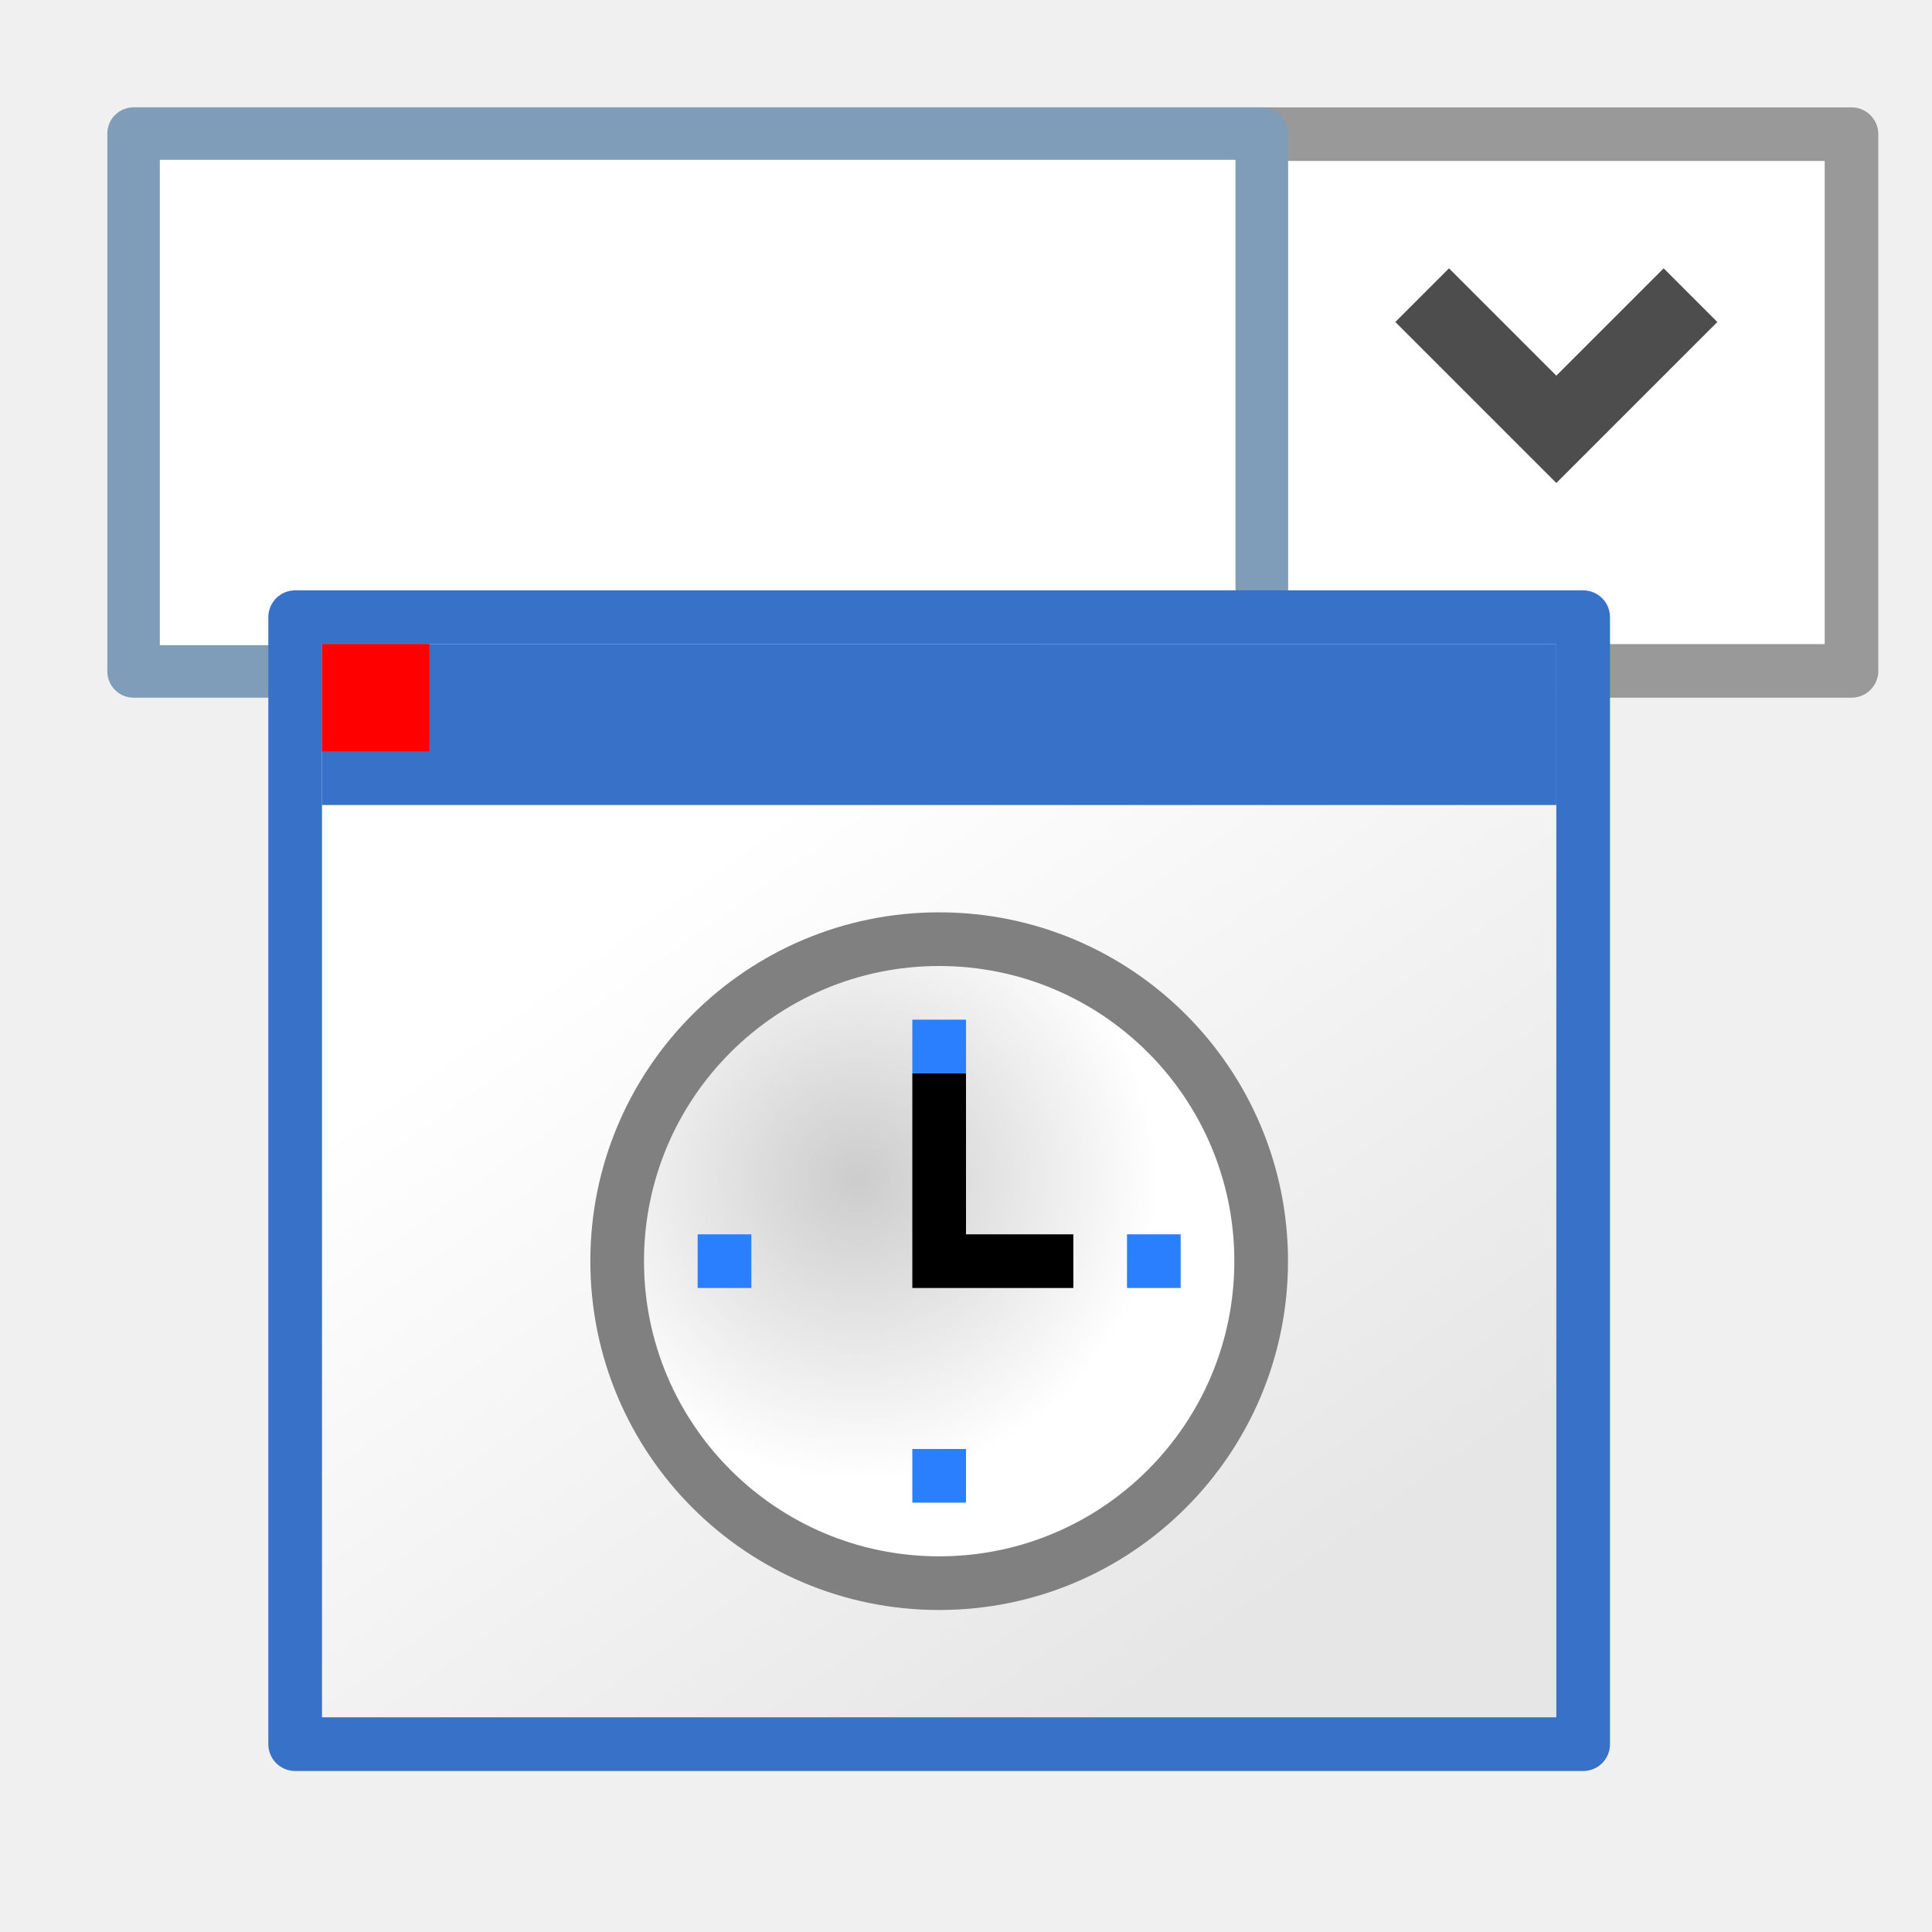
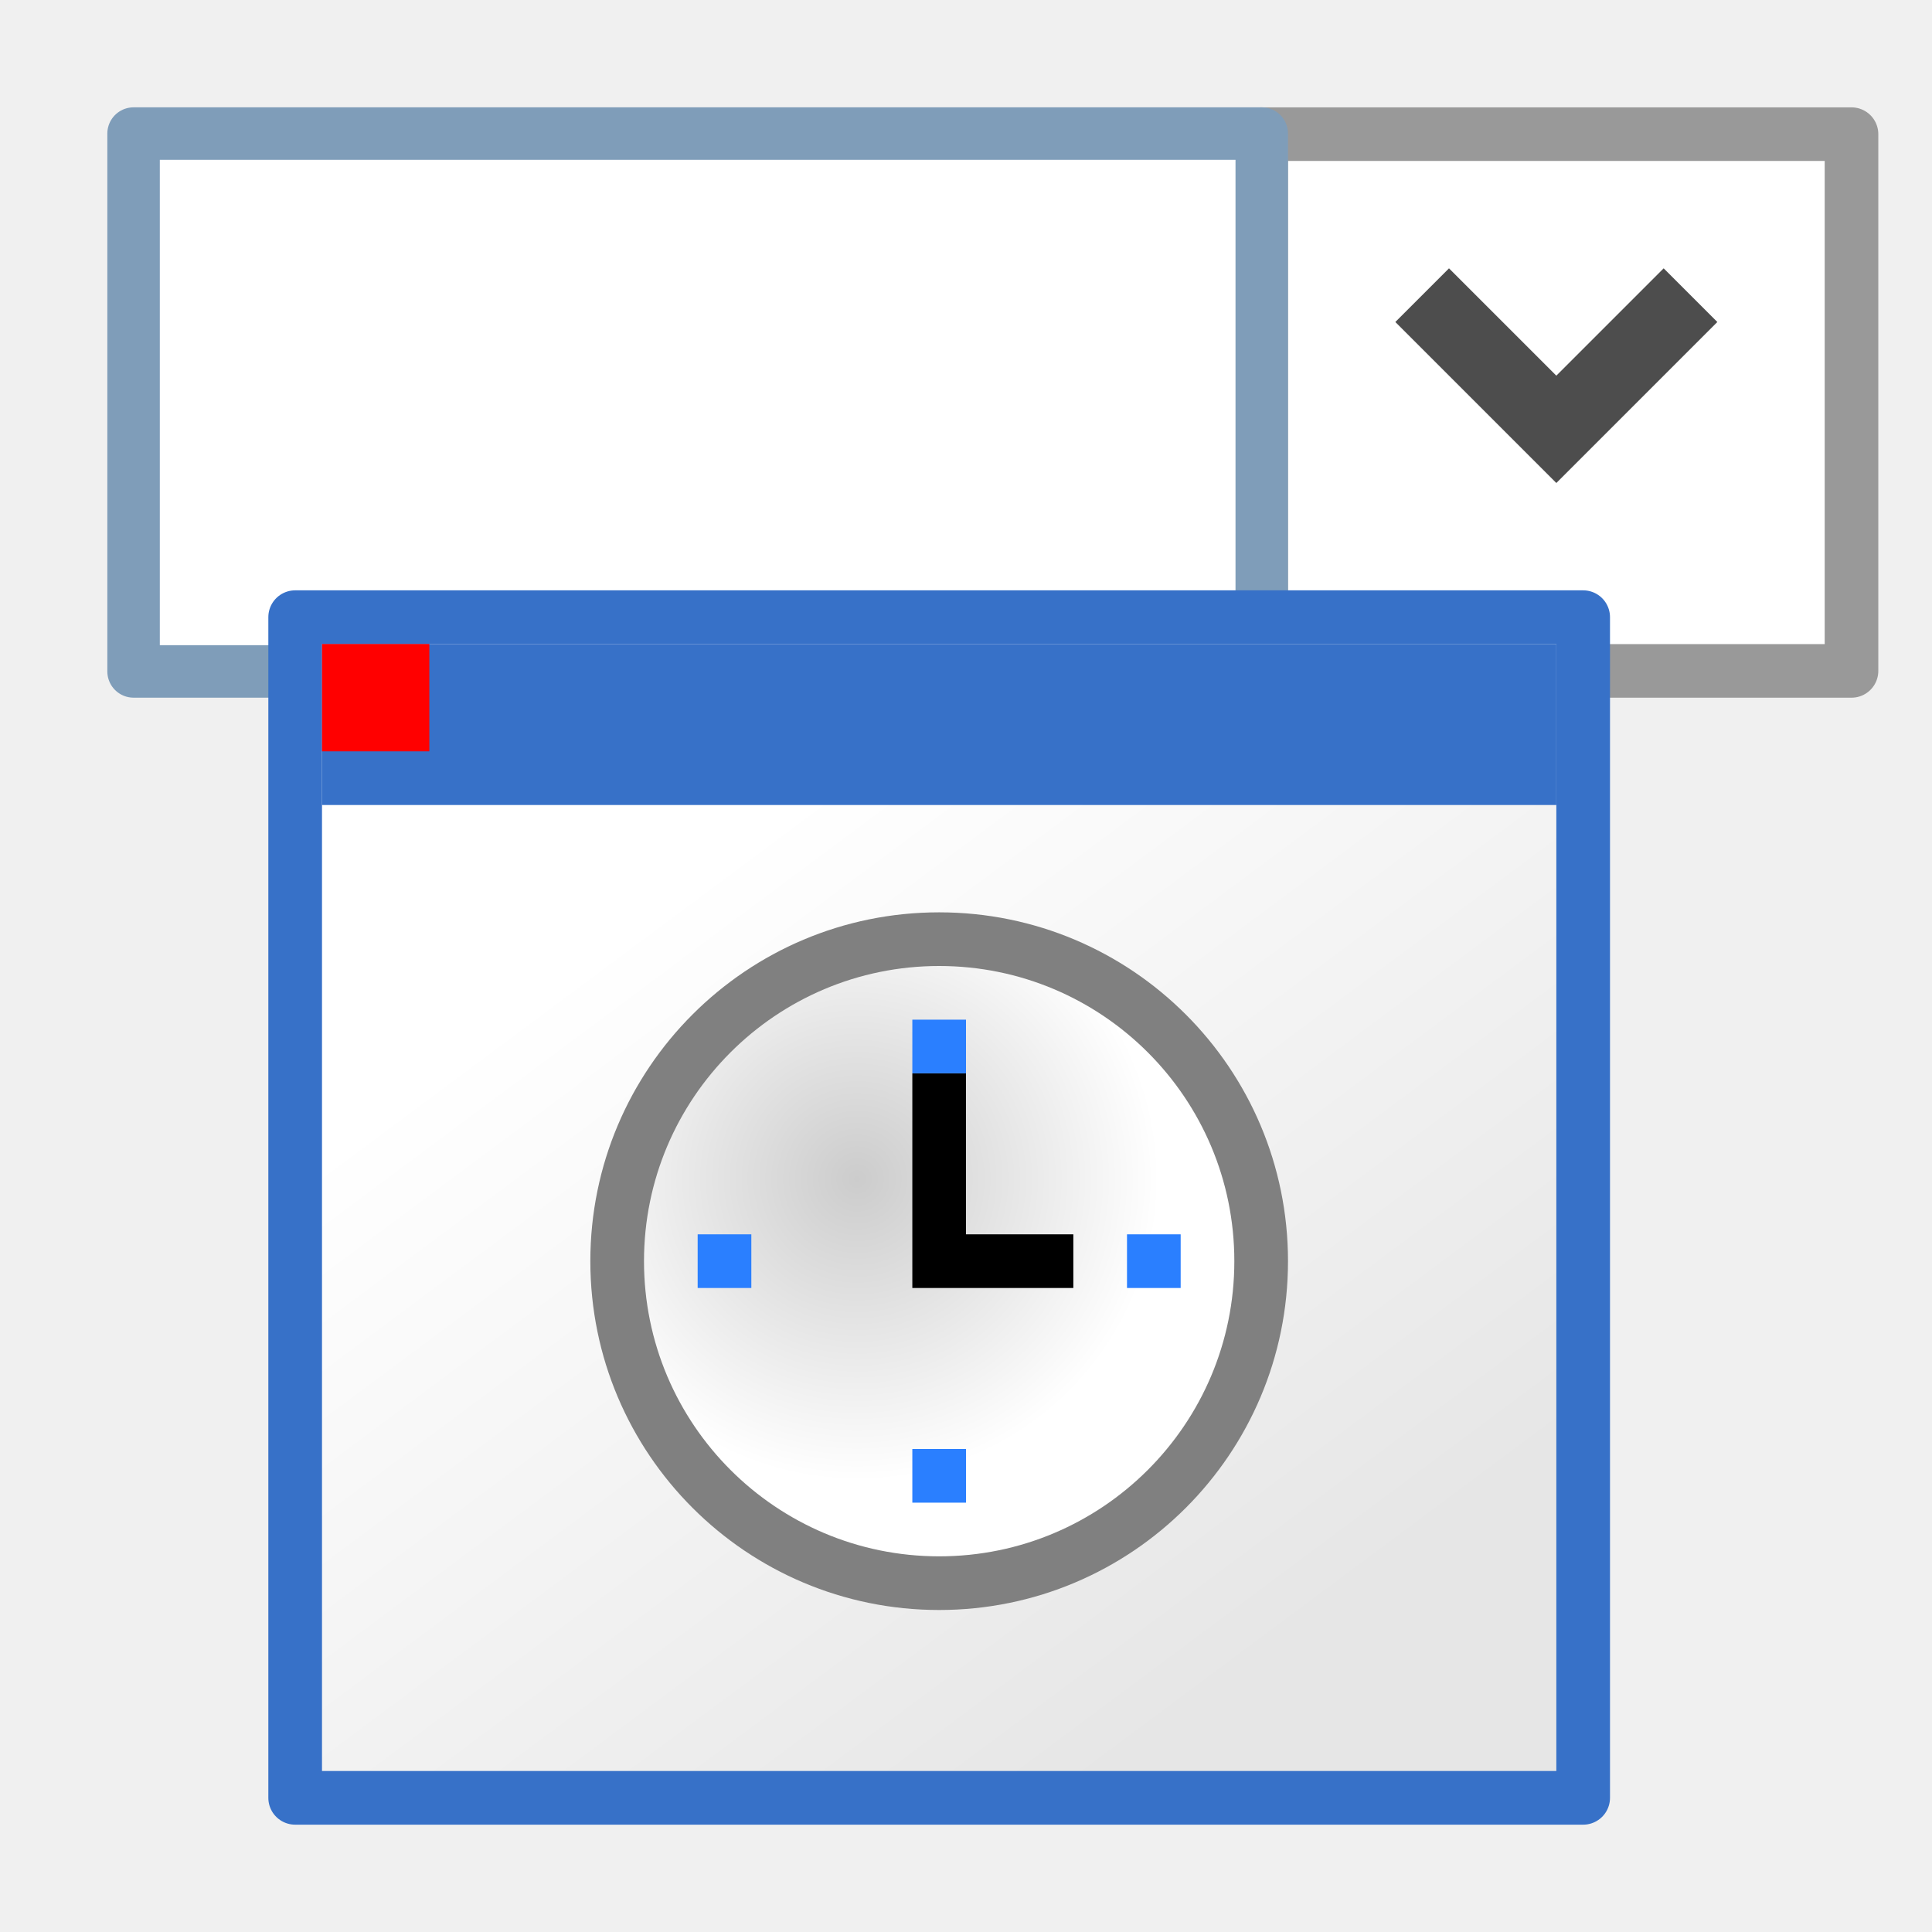
<svg xmlns="http://www.w3.org/2000/svg" xmlns:xlink="http://www.w3.org/1999/xlink" width="36" height="36" viewBox="0 0 36 36" id="svg4225" version="1.1">
  <defs id="defs4227">
-     <linearGradient y2="1035.99" x2="7.263" y1="1047.649" x1="16.737" gradientTransform="matrix(1.266667,0,0,1.108334,2.299996,-114.7066)" gradientUnits="userSpaceOnUse" id="linearGradient841" xlink:href="#linearGradient968" />
+     <linearGradient y2="1035.99" x2="7.263" y1="1047.649" x1="16.737" gradientTransform="matrix(1.266667,0,0,1.161112,2.299996,-169.1146)" gradientUnits="userSpaceOnUse" id="linearGradient841" xlink:href="#linearGradient968" />
    <linearGradient id="linearGradient968">
      <stop id="stop964" offset="0" style="stop-color:#e6e6e6;stop-opacity:1" />
      <stop id="stop966" offset="1" style="stop-color:#ffffff;stop-opacity:1" />
    </linearGradient>
    <linearGradient id="linearGradient890">
      <stop id="stop886" offset="0" style="stop-color:#cccccc;stop-opacity:1" />
      <stop id="stop888" offset="1" style="stop-color:#ffffff;stop-opacity:1" />
    </linearGradient>
    <radialGradient r="9" fy="1036.997" fx="8.801" cy="1036.997" cx="8.801" gradientTransform="matrix(0.1357965,0.6111134,-0.6111085,0.1358014,614.6197,889.8803)" gradientUnits="userSpaceOnUse" id="radialGradient933" xlink:href="#linearGradient890" />
  </defs>
  <g id="layer1" transform="translate(0,-1016.362)">
    <rect style="opacity:1;fill:#ffffff;fill-opacity:1;stroke:#999999;stroke-width:0.999;stroke-linecap:round;stroke-linejoin:round;stroke-miterlimit:4;stroke-dasharray:none;stroke-dashoffset:0;stroke-opacity:1;paint-order:normal" id="rect842-1" width="11.001" height="10.001" x="23.499" y="1018.862" />
    <rect style="opacity:1;fill:#ffffff;fill-opacity:1;fill-rule:evenodd;stroke:#7f9db9;stroke-width:0.978;stroke-linecap:round;stroke-linejoin:round;stroke-miterlimit:4;stroke-dasharray:none;stroke-dashoffset:0;stroke-opacity:1;paint-order:normal" id="rect848" width="21.022" height="10.022" x="2.489" y="1018.851" />
-     <rect y="1027.862" x="5.5" height="21" width="24" id="rect839" style="opacity:1;fill:url(#linearGradient841);fill-opacity:1;stroke:#3771c8;stroke-width:1;stroke-linecap:round;stroke-linejoin:round;stroke-miterlimit:4;stroke-dasharray:none;stroke-dashoffset:0;stroke-opacity:1;paint-order:normal" />
+     <rect y="1027.862" x="5.5" height="22" width="24" id="rect839" style="opacity:1;fill:url(#linearGradient841);fill-opacity:1;stroke:#3771c8;stroke-width:1;stroke-linecap:round;stroke-linejoin:round;stroke-miterlimit:4;stroke-dasharray:none;stroke-dashoffset:0;stroke-opacity:1;paint-order:normal" />
    <rect y="1028.362" x="6" height="3" width="23" id="rect836" style="opacity:1;fill:#3771c8;fill-opacity:1;stroke:none;stroke-width:1.517;stroke-linecap:round;stroke-linejoin:round;stroke-miterlimit:4;stroke-dasharray:none;stroke-dashoffset:0;stroke-opacity:1;paint-order:normal" />
    <rect style="opacity:1;fill:#ff0000;fill-opacity:1;fill-rule:evenodd;stroke:none;stroke-width:2;stroke-linecap:round;stroke-linejoin:round;stroke-miterlimit:4;stroke-dasharray:none;stroke-dashoffset:0;stroke-opacity:1;paint-order:normal" id="rect947" width="2" height="2" x="6" y="1028.362" />
    <path id="path863-9" d="m 31,1021.362 -2,2 -2,-2 -1,1 3,3 3,-3 z" style="opacity:1;fill:#4d4d4d;fill-opacity:1;stroke:#000000;stroke-width:0;stroke-linecap:butt;stroke-linejoin:round;stroke-miterlimit:4;stroke-dasharray:none;stroke-dashoffset:0;stroke-opacity:1;paint-order:normal" />
    <g id="g908" transform="translate(33.875,2.2499)">
      <circle style="opacity:1;fill:#808080;fill-opacity:1;stroke:#999999;stroke-width:0;stroke-linecap:round;stroke-linejoin:round;stroke-miterlimit:4;stroke-dasharray:none;stroke-dashoffset:0;stroke-opacity:1;paint-order:normal" id="circle903" cx="-16.375" cy="1037.612" r="6.5" />
      <circle r="5.5" cy="1037.612" cx="-16.375" id="circle905" style="opacity:1;fill:url(#radialGradient933);fill-opacity:1;stroke:none;stroke-width:0;stroke-linecap:round;stroke-linejoin:round;stroke-miterlimit:4;stroke-dasharray:none;stroke-dashoffset:0;stroke-opacity:1;paint-order:normal" />
      <path style="fill:#000000;fill-rule:evenodd;stroke:#000000;stroke-width:0;stroke-linecap:butt;stroke-linejoin:miter;stroke-miterlimit:4;stroke-dasharray:none;stroke-opacity:1" d="m -16.875,1034.112 h 1 v 3 h 2 v 1 h -3 z" id="path907" />
      <path style="fill:#2a7fff;fill-rule:evenodd;stroke:#000000;stroke-width:0;stroke-linecap:butt;stroke-linejoin:miter;stroke-miterlimit:4;stroke-dasharray:none;stroke-opacity:1" d="m -15.875,1033.112 v 1 h -1 v -1" id="path913" />
      <path id="path952" d="m -11.875,1037.112 v 1 h -1 v -1" style="fill:#2a7fff;fill-rule:evenodd;stroke:#000000;stroke-width:0;stroke-linecap:butt;stroke-linejoin:miter;stroke-miterlimit:4;stroke-dasharray:none;stroke-opacity:1" />
      <path style="fill:#2a7fff;fill-rule:evenodd;stroke:#000000;stroke-width:0;stroke-linecap:butt;stroke-linejoin:miter;stroke-miterlimit:4;stroke-dasharray:none;stroke-opacity:1" d="m -19.875,1037.112 v 1 h -1 v -1" id="path954" />
      <path id="path956" d="m -15.875,1041.112 v 1 h -1 v -1" style="fill:#2a7fff;fill-rule:evenodd;stroke:#000000;stroke-width:0;stroke-linecap:butt;stroke-linejoin:miter;stroke-miterlimit:4;stroke-dasharray:none;stroke-opacity:1" />
    </g>
  </g>
</svg>
